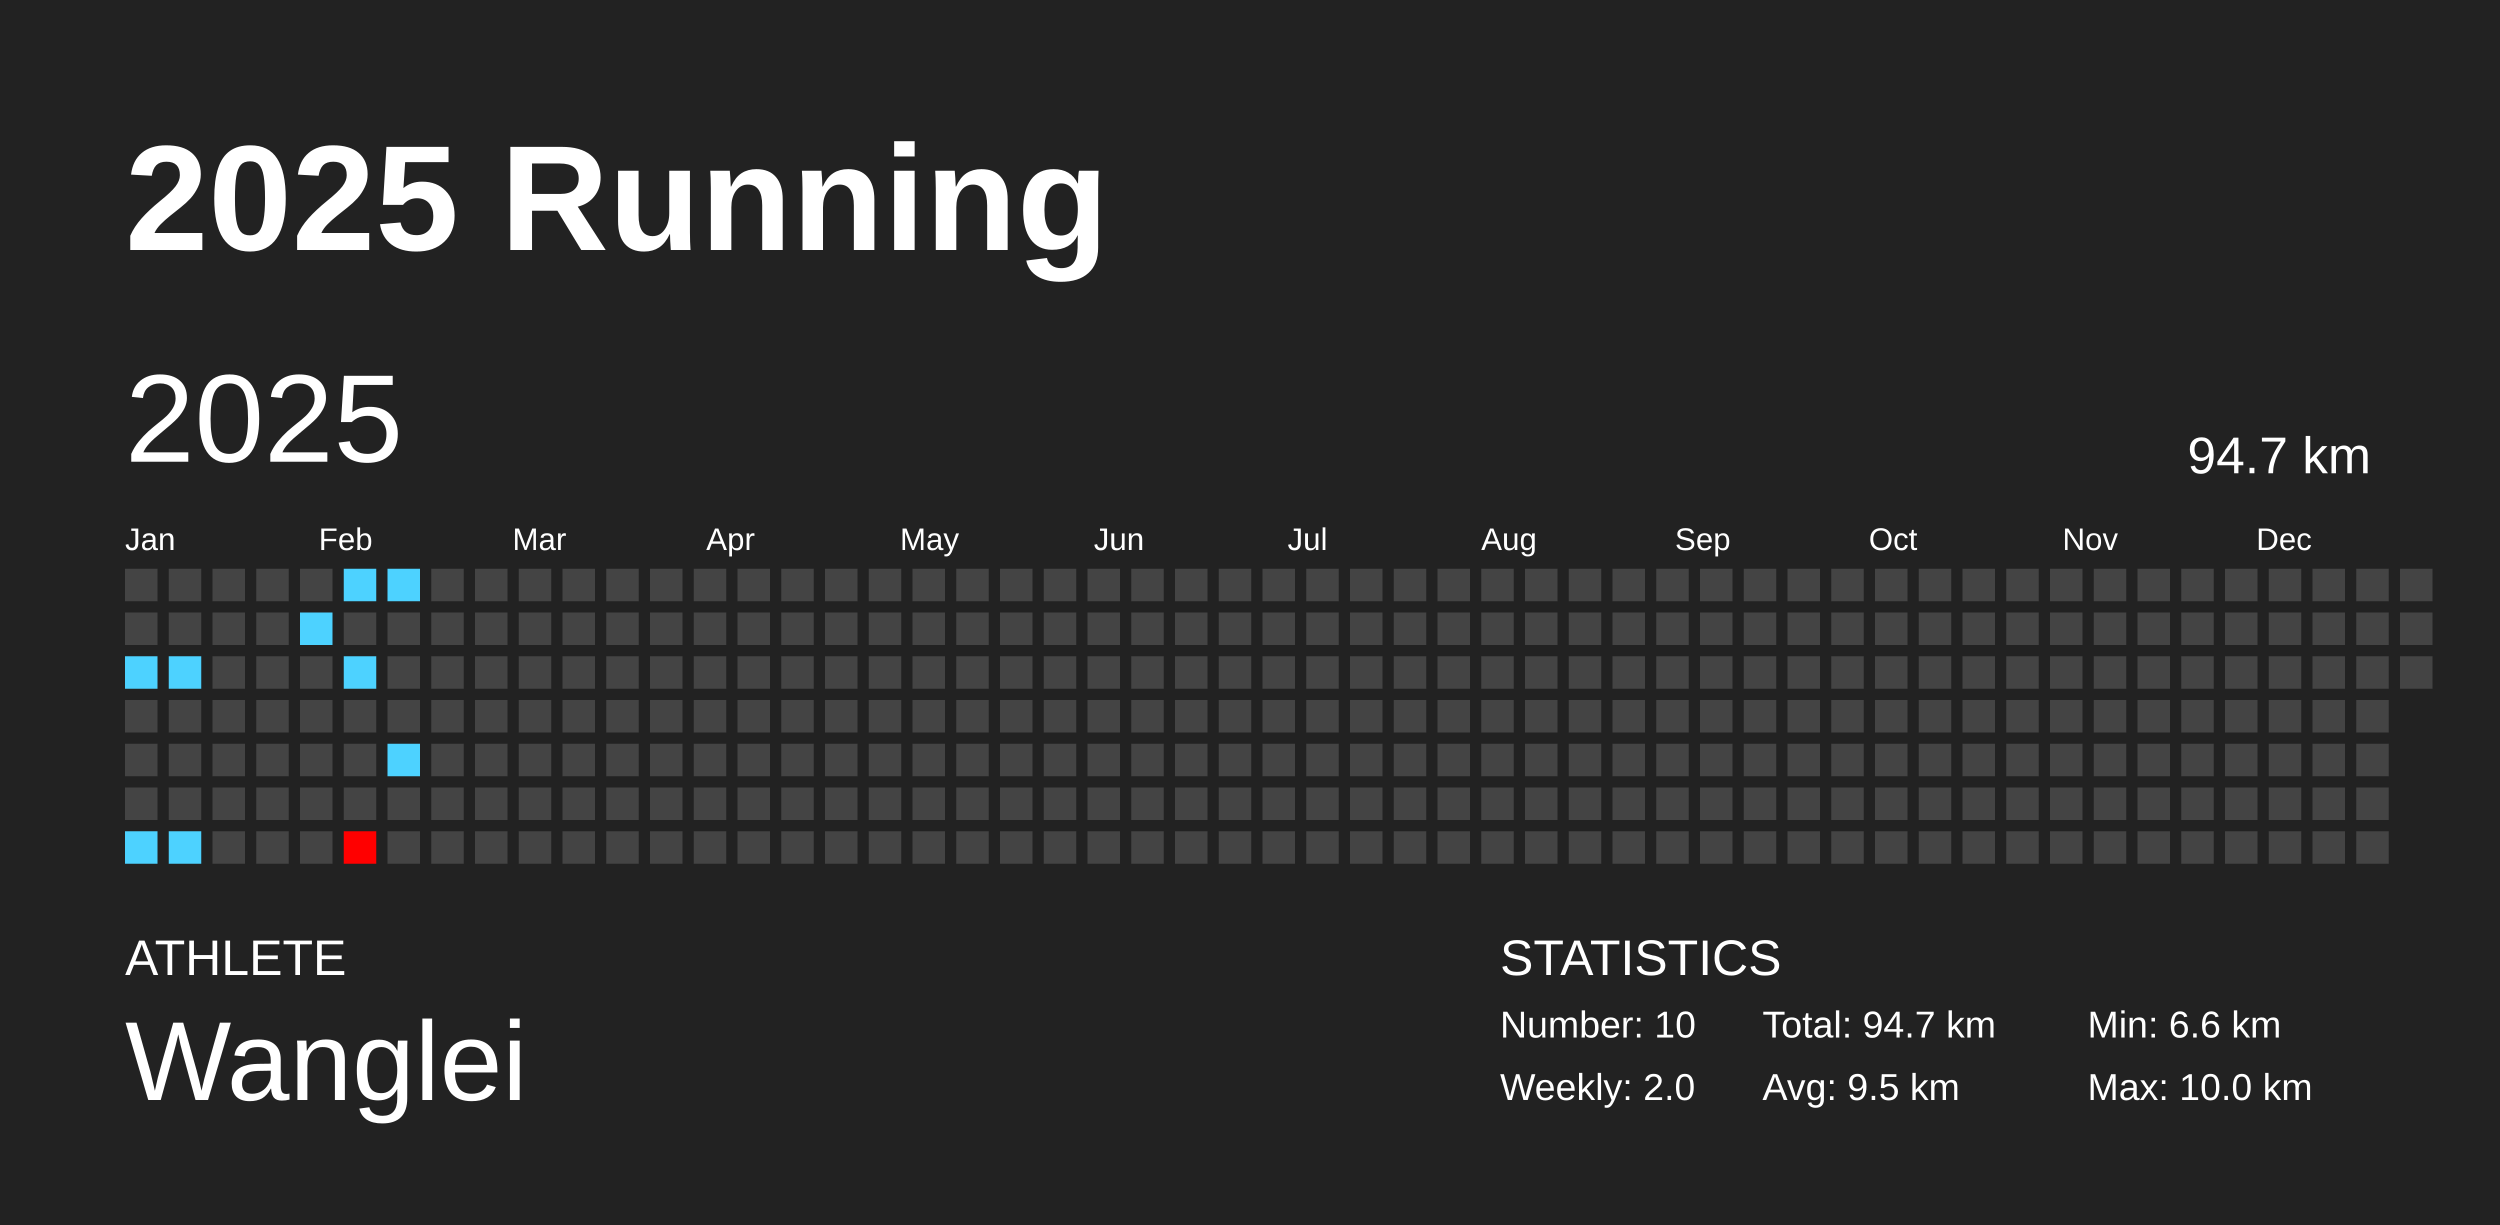
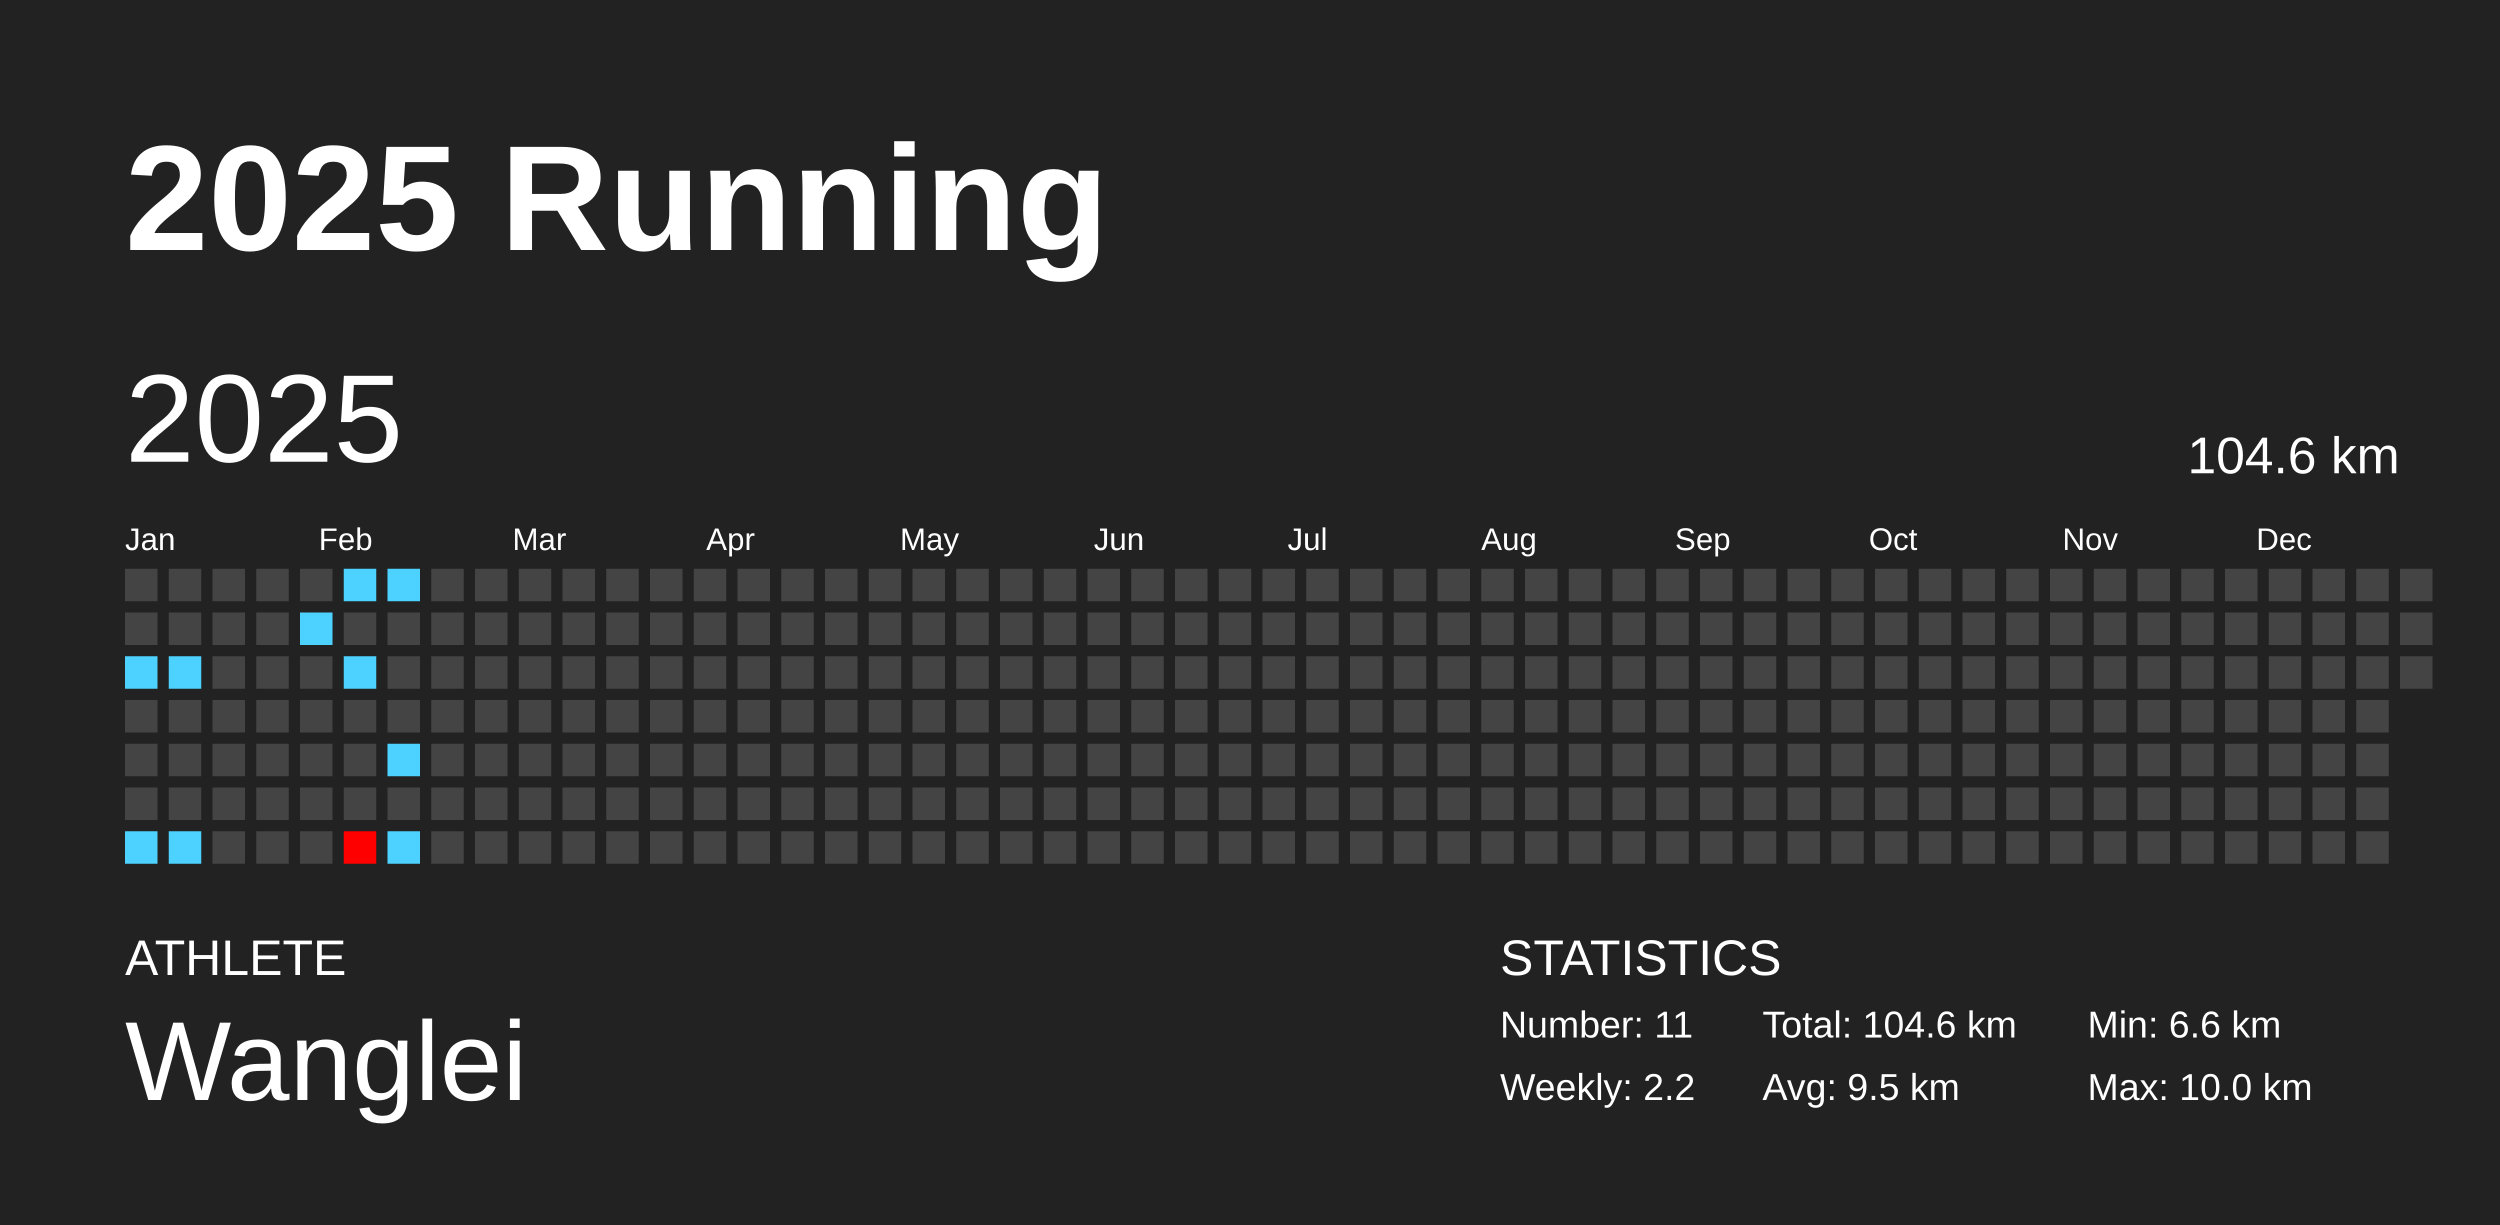
<svg xmlns="http://www.w3.org/2000/svg" baseProfile="full" height="98mm" version="1.1" viewBox="0,0,200,98" width="200mm">
  <defs />
  <rect fill="#222222" height="98" width="200" x="0" y="0" />
  <text fill="#FFFFFF" style="font-size:12px; font-family:Arial; font-weight:bold;" x="10" y="20">2025 Running</text>
  <text fill="#FFFFFF" style="font-size:4px; font-family:Arial" x="10" y="78">ATHLETE</text>
  <text fill="#FFFFFF" style="font-size:9px; font-family:Arial" x="10" y="88">Wanglei</text>
  <text fill="#FFFFFF" style="font-size:4px; font-family:Arial" x="120" y="78">STATISTICS</text>
-   <text fill="#FFFFFF" style="font-size:3px; font-family:Arial" x="120" y="83">Number: 10</text>
-   <text fill="#FFFFFF" style="font-size:3px; font-family:Arial" x="120" y="88">Weekly: 2.0</text>
-   <text fill="#FFFFFF" style="font-size:3px; font-family:Arial" x="141" y="83">Total: 94.7 km</text>
+   <text fill="#FFFFFF" style="font-size:3px; font-family:Arial" x="120" y="83">Number: 11</text>
+   <text fill="#FFFFFF" style="font-size:3px; font-family:Arial" x="120" y="88">Weekly: 2.2</text>
+   <text fill="#FFFFFF" style="font-size:3px; font-family:Arial" x="141" y="83">Total: 104.6 km</text>
  <text fill="#FFFFFF" style="font-size:3px; font-family:Arial" x="141" y="88">Avg: 9.5 km</text>
  <text fill="#FFFFFF" style="font-size:3px; font-family:Arial" x="167" y="83">Min: 6.6 km</text>
  <text fill="#FFFFFF" style="font-size:3px; font-family:Arial" x="167" y="88">Max: 10.0 km</text>
  <text dominant-baseline="hanging" fill="#FFFFFF" style="font-size:10.0px; font-family:Arial;" x="10" y="30">2025</text>
-   <text dominant-baseline="hanging" fill="#FFFFFF" style="font-size:4.125px; font-family:Arial;" x="175" y="35">94.7 km</text>
+   <text dominant-baseline="hanging" fill="#FFFFFF" style="font-size:4.125px; font-family:Arial;" x="175" y="35">104.6 km</text>
  <text fill="#FFFFFF" style="font-size:2.5px; font-family:Arial" x="10.0" y="44">Jan</text>
  <text fill="#FFFFFF" style="font-size:2.5px; font-family:Arial" x="25.5" y="44">Feb</text>
  <text fill="#FFFFFF" style="font-size:2.5px; font-family:Arial" x="41.0" y="44">Mar</text>
  <text fill="#FFFFFF" style="font-size:2.5px; font-family:Arial" x="56.5" y="44">Apr</text>
  <text fill="#FFFFFF" style="font-size:2.5px; font-family:Arial" x="72.0" y="44">May</text>
  <text fill="#FFFFFF" style="font-size:2.5px; font-family:Arial" x="87.5" y="44">Jun</text>
  <text fill="#FFFFFF" style="font-size:2.5px; font-family:Arial" x="103.0" y="44">Jul</text>
  <text fill="#FFFFFF" style="font-size:2.5px; font-family:Arial" x="118.5" y="44">Aug</text>
  <text fill="#FFFFFF" style="font-size:2.5px; font-family:Arial" x="134.0" y="44">Sep</text>
  <text fill="#FFFFFF" style="font-size:2.5px; font-family:Arial" x="149.5" y="44">Oct</text>
  <text fill="#FFFFFF" style="font-size:2.5px; font-family:Arial" x="165.0" y="44">Nov</text>
  <text fill="#FFFFFF" style="font-size:2.5px; font-family:Arial" x="180.5" y="44">Dec</text>
  <rect fill="#444444" height="2.6" width="2.6" x="10.0" y="45.5" />
  <rect fill="#444444" height="2.6" width="2.6" x="10.0" y="49.0" />
  <rect fill="#4dd2ff" height="2.6" width="2.6" x="10.0" y="52.5" />
  <rect fill="#444444" height="2.6" width="2.6" x="10.0" y="56.0" />
  <rect fill="#444444" height="2.6" width="2.6" x="10.0" y="59.5" />
  <rect fill="#444444" height="2.6" width="2.6" x="10.0" y="63.0" />
  <rect fill="#4dd2ff" height="2.6" width="2.6" x="10.0" y="66.5" />
  <rect fill="#444444" height="2.6" width="2.6" x="13.5" y="45.5" />
  <rect fill="#444444" height="2.6" width="2.6" x="13.5" y="49.0" />
  <rect fill="#4dd2ff" height="2.6" width="2.6" x="13.5" y="52.5" />
  <rect fill="#444444" height="2.6" width="2.6" x="13.5" y="56.0" />
  <rect fill="#444444" height="2.6" width="2.6" x="13.5" y="59.5" />
  <rect fill="#444444" height="2.6" width="2.6" x="13.5" y="63.0" />
  <rect fill="#4dd2ff" height="2.6" width="2.6" x="13.5" y="66.5" />
  <rect fill="#444444" height="2.6" width="2.6" x="17.0" y="45.5" />
  <rect fill="#444444" height="2.6" width="2.6" x="17.0" y="49.0" />
  <rect fill="#444444" height="2.6" width="2.6" x="17.0" y="52.5" />
  <rect fill="#444444" height="2.6" width="2.6" x="17.0" y="56.0" />
  <rect fill="#444444" height="2.6" width="2.6" x="17.0" y="59.5" />
  <rect fill="#444444" height="2.6" width="2.6" x="17.0" y="63.0" />
  <rect fill="#444444" height="2.6" width="2.6" x="17.0" y="66.5" />
  <rect fill="#444444" height="2.6" width="2.6" x="20.5" y="45.5" />
  <rect fill="#444444" height="2.6" width="2.6" x="20.5" y="49.0" />
  <rect fill="#444444" height="2.6" width="2.6" x="20.5" y="52.5" />
  <rect fill="#444444" height="2.6" width="2.6" x="20.5" y="56.0" />
  <rect fill="#444444" height="2.6" width="2.6" x="20.5" y="59.5" />
  <rect fill="#444444" height="2.6" width="2.6" x="20.5" y="63.0" />
  <rect fill="#444444" height="2.6" width="2.6" x="20.5" y="66.5" />
  <rect fill="#444444" height="2.6" width="2.6" x="24.0" y="45.5" />
  <rect fill="#4dd2ff" height="2.6" width="2.6" x="24.0" y="49.0" />
  <rect fill="#444444" height="2.6" width="2.6" x="24.0" y="52.5" />
  <rect fill="#444444" height="2.6" width="2.6" x="24.0" y="56.0" />
  <rect fill="#444444" height="2.6" width="2.6" x="24.0" y="59.5" />
  <rect fill="#444444" height="2.6" width="2.6" x="24.0" y="63.0" />
  <rect fill="#444444" height="2.6" width="2.6" x="24.0" y="66.5" />
  <rect fill="#4dd2ff" height="2.6" width="2.6" x="27.5" y="45.5" />
  <rect fill="#444444" height="2.6" width="2.6" x="27.5" y="49.0" />
  <rect fill="#4dd2ff" height="2.6" width="2.6" x="27.5" y="52.5" />
  <rect fill="#444444" height="2.6" width="2.6" x="27.5" y="56.0" />
  <rect fill="#444444" height="2.6" width="2.6" x="27.5" y="59.5" />
  <rect fill="#444444" height="2.6" width="2.6" x="27.5" y="63.0" />
  <rect fill="#ff0000" height="2.6" width="2.6" x="27.5" y="66.5" />
  <rect fill="#4dd2ff" height="2.6" width="2.6" x="31.0" y="45.5" />
  <rect fill="#444444" height="2.6" width="2.6" x="31.0" y="49.0" />
  <rect fill="#444444" height="2.6" width="2.6" x="31.0" y="52.5" />
  <rect fill="#444444" height="2.6" width="2.6" x="31.0" y="56.0" />
  <rect fill="#4dd2ff" height="2.6" width="2.6" x="31.0" y="59.5" />
  <rect fill="#444444" height="2.6" width="2.6" x="31.0" y="63.0" />
-   <rect fill="#444444" height="2.6" width="2.6" x="31.0" y="66.5" />
+   <rect fill="#4dd2ff" height="2.6" width="2.6" x="31.0" y="66.5" />
  <rect fill="#444444" height="2.6" width="2.6" x="34.5" y="45.5" />
  <rect fill="#444444" height="2.6" width="2.6" x="34.5" y="49.0" />
  <rect fill="#444444" height="2.6" width="2.6" x="34.5" y="52.5" />
  <rect fill="#444444" height="2.6" width="2.6" x="34.5" y="56.0" />
  <rect fill="#444444" height="2.6" width="2.6" x="34.5" y="59.5" />
  <rect fill="#444444" height="2.6" width="2.6" x="34.5" y="63.0" />
  <rect fill="#444444" height="2.6" width="2.6" x="34.5" y="66.5" />
  <rect fill="#444444" height="2.6" width="2.6" x="38.0" y="45.5" />
  <rect fill="#444444" height="2.6" width="2.6" x="38.0" y="49.0" />
  <rect fill="#444444" height="2.6" width="2.6" x="38.0" y="52.5" />
  <rect fill="#444444" height="2.6" width="2.6" x="38.0" y="56.0" />
  <rect fill="#444444" height="2.6" width="2.6" x="38.0" y="59.5" />
  <rect fill="#444444" height="2.6" width="2.6" x="38.0" y="63.0" />
  <rect fill="#444444" height="2.6" width="2.6" x="38.0" y="66.5" />
  <rect fill="#444444" height="2.6" width="2.6" x="41.5" y="45.5" />
  <rect fill="#444444" height="2.6" width="2.6" x="41.5" y="49.0" />
  <rect fill="#444444" height="2.6" width="2.6" x="41.5" y="52.5" />
  <rect fill="#444444" height="2.6" width="2.6" x="41.5" y="56.0" />
  <rect fill="#444444" height="2.6" width="2.6" x="41.5" y="59.5" />
  <rect fill="#444444" height="2.6" width="2.6" x="41.5" y="63.0" />
  <rect fill="#444444" height="2.6" width="2.6" x="41.5" y="66.5" />
  <rect fill="#444444" height="2.6" width="2.6" x="45.0" y="45.5" />
  <rect fill="#444444" height="2.6" width="2.6" x="45.0" y="49.0" />
  <rect fill="#444444" height="2.6" width="2.6" x="45.0" y="52.5" />
  <rect fill="#444444" height="2.6" width="2.6" x="45.0" y="56.0" />
  <rect fill="#444444" height="2.6" width="2.6" x="45.0" y="59.5" />
  <rect fill="#444444" height="2.6" width="2.6" x="45.0" y="63.0" />
  <rect fill="#444444" height="2.6" width="2.6" x="45.0" y="66.5" />
  <rect fill="#444444" height="2.6" width="2.6" x="48.5" y="45.5" />
  <rect fill="#444444" height="2.6" width="2.6" x="48.5" y="49.0" />
  <rect fill="#444444" height="2.6" width="2.6" x="48.5" y="52.5" />
  <rect fill="#444444" height="2.6" width="2.6" x="48.5" y="56.0" />
  <rect fill="#444444" height="2.6" width="2.6" x="48.5" y="59.5" />
  <rect fill="#444444" height="2.6" width="2.6" x="48.5" y="63.0" />
  <rect fill="#444444" height="2.6" width="2.6" x="48.5" y="66.5" />
  <rect fill="#444444" height="2.6" width="2.6" x="52.0" y="45.5" />
  <rect fill="#444444" height="2.6" width="2.6" x="52.0" y="49.0" />
  <rect fill="#444444" height="2.6" width="2.6" x="52.0" y="52.5" />
  <rect fill="#444444" height="2.6" width="2.6" x="52.0" y="56.0" />
  <rect fill="#444444" height="2.6" width="2.6" x="52.0" y="59.5" />
  <rect fill="#444444" height="2.6" width="2.6" x="52.0" y="63.0" />
  <rect fill="#444444" height="2.6" width="2.6" x="52.0" y="66.5" />
  <rect fill="#444444" height="2.6" width="2.6" x="55.5" y="45.5" />
  <rect fill="#444444" height="2.6" width="2.6" x="55.5" y="49.0" />
  <rect fill="#444444" height="2.6" width="2.6" x="55.5" y="52.5" />
  <rect fill="#444444" height="2.6" width="2.6" x="55.5" y="56.0" />
  <rect fill="#444444" height="2.6" width="2.6" x="55.5" y="59.5" />
  <rect fill="#444444" height="2.6" width="2.6" x="55.5" y="63.0" />
  <rect fill="#444444" height="2.6" width="2.6" x="55.5" y="66.5" />
  <rect fill="#444444" height="2.6" width="2.6" x="59.0" y="45.5" />
  <rect fill="#444444" height="2.6" width="2.6" x="59.0" y="49.0" />
  <rect fill="#444444" height="2.6" width="2.6" x="59.0" y="52.5" />
  <rect fill="#444444" height="2.6" width="2.6" x="59.0" y="56.0" />
  <rect fill="#444444" height="2.6" width="2.6" x="59.0" y="59.5" />
  <rect fill="#444444" height="2.6" width="2.6" x="59.0" y="63.0" />
  <rect fill="#444444" height="2.6" width="2.6" x="59.0" y="66.5" />
  <rect fill="#444444" height="2.6" width="2.6" x="62.5" y="45.5" />
  <rect fill="#444444" height="2.6" width="2.6" x="62.5" y="49.0" />
  <rect fill="#444444" height="2.6" width="2.6" x="62.5" y="52.5" />
  <rect fill="#444444" height="2.6" width="2.6" x="62.5" y="56.0" />
  <rect fill="#444444" height="2.6" width="2.6" x="62.5" y="59.5" />
  <rect fill="#444444" height="2.6" width="2.6" x="62.5" y="63.0" />
  <rect fill="#444444" height="2.6" width="2.6" x="62.5" y="66.5" />
  <rect fill="#444444" height="2.6" width="2.6" x="66.0" y="45.5" />
  <rect fill="#444444" height="2.6" width="2.6" x="66.0" y="49.0" />
  <rect fill="#444444" height="2.6" width="2.6" x="66.0" y="52.5" />
  <rect fill="#444444" height="2.6" width="2.6" x="66.0" y="56.0" />
  <rect fill="#444444" height="2.6" width="2.6" x="66.0" y="59.5" />
  <rect fill="#444444" height="2.6" width="2.6" x="66.0" y="63.0" />
  <rect fill="#444444" height="2.6" width="2.6" x="66.0" y="66.5" />
  <rect fill="#444444" height="2.6" width="2.6" x="69.5" y="45.5" />
  <rect fill="#444444" height="2.6" width="2.6" x="69.5" y="49.0" />
  <rect fill="#444444" height="2.6" width="2.6" x="69.5" y="52.5" />
  <rect fill="#444444" height="2.6" width="2.6" x="69.5" y="56.0" />
  <rect fill="#444444" height="2.6" width="2.6" x="69.5" y="59.5" />
  <rect fill="#444444" height="2.6" width="2.6" x="69.5" y="63.0" />
  <rect fill="#444444" height="2.6" width="2.6" x="69.5" y="66.5" />
  <rect fill="#444444" height="2.6" width="2.6" x="73.0" y="45.5" />
  <rect fill="#444444" height="2.6" width="2.6" x="73.0" y="49.0" />
  <rect fill="#444444" height="2.6" width="2.6" x="73.0" y="52.5" />
  <rect fill="#444444" height="2.6" width="2.6" x="73.0" y="56.0" />
  <rect fill="#444444" height="2.6" width="2.6" x="73.0" y="59.5" />
  <rect fill="#444444" height="2.6" width="2.6" x="73.0" y="63.0" />
  <rect fill="#444444" height="2.6" width="2.6" x="73.0" y="66.5" />
  <rect fill="#444444" height="2.6" width="2.6" x="76.5" y="45.5" />
  <rect fill="#444444" height="2.6" width="2.6" x="76.5" y="49.0" />
  <rect fill="#444444" height="2.6" width="2.6" x="76.5" y="52.5" />
  <rect fill="#444444" height="2.6" width="2.6" x="76.5" y="56.0" />
  <rect fill="#444444" height="2.6" width="2.6" x="76.5" y="59.5" />
  <rect fill="#444444" height="2.6" width="2.6" x="76.5" y="63.0" />
  <rect fill="#444444" height="2.6" width="2.6" x="76.5" y="66.5" />
  <rect fill="#444444" height="2.6" width="2.6" x="80.0" y="45.5" />
  <rect fill="#444444" height="2.6" width="2.6" x="80.0" y="49.0" />
  <rect fill="#444444" height="2.6" width="2.6" x="80.0" y="52.5" />
  <rect fill="#444444" height="2.6" width="2.6" x="80.0" y="56.0" />
  <rect fill="#444444" height="2.6" width="2.6" x="80.0" y="59.5" />
  <rect fill="#444444" height="2.6" width="2.6" x="80.0" y="63.0" />
  <rect fill="#444444" height="2.6" width="2.6" x="80.0" y="66.5" />
  <rect fill="#444444" height="2.6" width="2.6" x="83.5" y="45.5" />
  <rect fill="#444444" height="2.6" width="2.6" x="83.5" y="49.0" />
  <rect fill="#444444" height="2.6" width="2.6" x="83.5" y="52.5" />
  <rect fill="#444444" height="2.6" width="2.6" x="83.5" y="56.0" />
  <rect fill="#444444" height="2.6" width="2.6" x="83.5" y="59.5" />
  <rect fill="#444444" height="2.6" width="2.6" x="83.5" y="63.0" />
  <rect fill="#444444" height="2.6" width="2.6" x="83.5" y="66.5" />
  <rect fill="#444444" height="2.6" width="2.6" x="87.0" y="45.5" />
  <rect fill="#444444" height="2.6" width="2.6" x="87.0" y="49.0" />
  <rect fill="#444444" height="2.6" width="2.6" x="87.0" y="52.5" />
  <rect fill="#444444" height="2.6" width="2.6" x="87.0" y="56.0" />
  <rect fill="#444444" height="2.6" width="2.6" x="87.0" y="59.5" />
  <rect fill="#444444" height="2.6" width="2.6" x="87.0" y="63.0" />
  <rect fill="#444444" height="2.6" width="2.6" x="87.0" y="66.5" />
  <rect fill="#444444" height="2.6" width="2.6" x="90.5" y="45.5" />
  <rect fill="#444444" height="2.6" width="2.6" x="90.5" y="49.0" />
  <rect fill="#444444" height="2.6" width="2.6" x="90.5" y="52.5" />
  <rect fill="#444444" height="2.6" width="2.6" x="90.5" y="56.0" />
  <rect fill="#444444" height="2.6" width="2.6" x="90.5" y="59.5" />
  <rect fill="#444444" height="2.6" width="2.6" x="90.5" y="63.0" />
  <rect fill="#444444" height="2.6" width="2.6" x="90.5" y="66.5" />
  <rect fill="#444444" height="2.6" width="2.6" x="94.0" y="45.5" />
  <rect fill="#444444" height="2.6" width="2.6" x="94.0" y="49.0" />
  <rect fill="#444444" height="2.6" width="2.6" x="94.0" y="52.5" />
  <rect fill="#444444" height="2.6" width="2.6" x="94.0" y="56.0" />
  <rect fill="#444444" height="2.6" width="2.6" x="94.0" y="59.5" />
  <rect fill="#444444" height="2.6" width="2.6" x="94.0" y="63.0" />
  <rect fill="#444444" height="2.6" width="2.6" x="94.0" y="66.5" />
  <rect fill="#444444" height="2.6" width="2.6" x="97.5" y="45.5" />
  <rect fill="#444444" height="2.6" width="2.6" x="97.5" y="49.0" />
  <rect fill="#444444" height="2.6" width="2.6" x="97.5" y="52.5" />
  <rect fill="#444444" height="2.6" width="2.6" x="97.5" y="56.0" />
  <rect fill="#444444" height="2.6" width="2.6" x="97.5" y="59.5" />
  <rect fill="#444444" height="2.6" width="2.6" x="97.5" y="63.0" />
  <rect fill="#444444" height="2.6" width="2.6" x="97.5" y="66.5" />
  <rect fill="#444444" height="2.6" width="2.6" x="101.0" y="45.5" />
  <rect fill="#444444" height="2.6" width="2.6" x="101.0" y="49.0" />
  <rect fill="#444444" height="2.6" width="2.6" x="101.0" y="52.5" />
  <rect fill="#444444" height="2.6" width="2.6" x="101.0" y="56.0" />
  <rect fill="#444444" height="2.6" width="2.6" x="101.0" y="59.5" />
  <rect fill="#444444" height="2.6" width="2.6" x="101.0" y="63.0" />
  <rect fill="#444444" height="2.6" width="2.6" x="101.0" y="66.5" />
  <rect fill="#444444" height="2.6" width="2.6" x="104.5" y="45.5" />
  <rect fill="#444444" height="2.6" width="2.6" x="104.5" y="49.0" />
  <rect fill="#444444" height="2.6" width="2.6" x="104.5" y="52.5" />
  <rect fill="#444444" height="2.6" width="2.6" x="104.5" y="56.0" />
  <rect fill="#444444" height="2.6" width="2.6" x="104.5" y="59.5" />
  <rect fill="#444444" height="2.6" width="2.6" x="104.5" y="63.0" />
  <rect fill="#444444" height="2.6" width="2.6" x="104.5" y="66.5" />
  <rect fill="#444444" height="2.6" width="2.6" x="108.0" y="45.5" />
  <rect fill="#444444" height="2.6" width="2.6" x="108.0" y="49.0" />
  <rect fill="#444444" height="2.6" width="2.6" x="108.0" y="52.5" />
  <rect fill="#444444" height="2.6" width="2.6" x="108.0" y="56.0" />
  <rect fill="#444444" height="2.6" width="2.6" x="108.0" y="59.5" />
  <rect fill="#444444" height="2.6" width="2.6" x="108.0" y="63.0" />
  <rect fill="#444444" height="2.6" width="2.6" x="108.0" y="66.5" />
  <rect fill="#444444" height="2.6" width="2.6" x="111.5" y="45.5" />
  <rect fill="#444444" height="2.6" width="2.6" x="111.5" y="49.0" />
  <rect fill="#444444" height="2.6" width="2.6" x="111.5" y="52.5" />
  <rect fill="#444444" height="2.6" width="2.6" x="111.5" y="56.0" />
  <rect fill="#444444" height="2.6" width="2.6" x="111.5" y="59.5" />
  <rect fill="#444444" height="2.6" width="2.6" x="111.5" y="63.0" />
  <rect fill="#444444" height="2.6" width="2.6" x="111.5" y="66.5" />
  <rect fill="#444444" height="2.6" width="2.6" x="115.0" y="45.5" />
  <rect fill="#444444" height="2.6" width="2.6" x="115.0" y="49.0" />
  <rect fill="#444444" height="2.6" width="2.6" x="115.0" y="52.5" />
  <rect fill="#444444" height="2.6" width="2.6" x="115.0" y="56.0" />
  <rect fill="#444444" height="2.6" width="2.6" x="115.0" y="59.5" />
  <rect fill="#444444" height="2.6" width="2.6" x="115.0" y="63.0" />
  <rect fill="#444444" height="2.6" width="2.6" x="115.0" y="66.5" />
  <rect fill="#444444" height="2.6" width="2.6" x="118.5" y="45.5" />
  <rect fill="#444444" height="2.6" width="2.6" x="118.5" y="49.0" />
  <rect fill="#444444" height="2.6" width="2.6" x="118.5" y="52.5" />
  <rect fill="#444444" height="2.6" width="2.6" x="118.5" y="56.0" />
  <rect fill="#444444" height="2.6" width="2.6" x="118.5" y="59.5" />
  <rect fill="#444444" height="2.6" width="2.6" x="118.5" y="63.0" />
  <rect fill="#444444" height="2.6" width="2.6" x="118.5" y="66.5" />
  <rect fill="#444444" height="2.6" width="2.6" x="122.0" y="45.5" />
  <rect fill="#444444" height="2.6" width="2.6" x="122.0" y="49.0" />
  <rect fill="#444444" height="2.6" width="2.6" x="122.0" y="52.5" />
  <rect fill="#444444" height="2.6" width="2.6" x="122.0" y="56.0" />
  <rect fill="#444444" height="2.6" width="2.6" x="122.0" y="59.5" />
  <rect fill="#444444" height="2.6" width="2.6" x="122.0" y="63.0" />
  <rect fill="#444444" height="2.6" width="2.6" x="122.0" y="66.5" />
  <rect fill="#444444" height="2.6" width="2.6" x="125.5" y="45.5" />
  <rect fill="#444444" height="2.6" width="2.6" x="125.5" y="49.0" />
  <rect fill="#444444" height="2.6" width="2.6" x="125.5" y="52.5" />
  <rect fill="#444444" height="2.6" width="2.6" x="125.5" y="56.0" />
  <rect fill="#444444" height="2.6" width="2.6" x="125.5" y="59.5" />
  <rect fill="#444444" height="2.6" width="2.6" x="125.5" y="63.0" />
  <rect fill="#444444" height="2.6" width="2.6" x="125.5" y="66.5" />
  <rect fill="#444444" height="2.6" width="2.6" x="129.0" y="45.5" />
  <rect fill="#444444" height="2.6" width="2.6" x="129.0" y="49.0" />
  <rect fill="#444444" height="2.6" width="2.6" x="129.0" y="52.5" />
  <rect fill="#444444" height="2.6" width="2.6" x="129.0" y="56.0" />
  <rect fill="#444444" height="2.6" width="2.6" x="129.0" y="59.5" />
  <rect fill="#444444" height="2.6" width="2.6" x="129.0" y="63.0" />
  <rect fill="#444444" height="2.6" width="2.6" x="129.0" y="66.5" />
  <rect fill="#444444" height="2.6" width="2.6" x="132.5" y="45.5" />
  <rect fill="#444444" height="2.6" width="2.6" x="132.5" y="49.0" />
  <rect fill="#444444" height="2.6" width="2.6" x="132.5" y="52.5" />
  <rect fill="#444444" height="2.6" width="2.6" x="132.5" y="56.0" />
  <rect fill="#444444" height="2.6" width="2.6" x="132.5" y="59.5" />
  <rect fill="#444444" height="2.6" width="2.6" x="132.5" y="63.0" />
  <rect fill="#444444" height="2.6" width="2.6" x="132.5" y="66.5" />
  <rect fill="#444444" height="2.6" width="2.6" x="136.0" y="45.5" />
  <rect fill="#444444" height="2.6" width="2.6" x="136.0" y="49.0" />
  <rect fill="#444444" height="2.6" width="2.6" x="136.0" y="52.5" />
  <rect fill="#444444" height="2.6" width="2.6" x="136.0" y="56.0" />
  <rect fill="#444444" height="2.6" width="2.6" x="136.0" y="59.5" />
  <rect fill="#444444" height="2.6" width="2.6" x="136.0" y="63.0" />
  <rect fill="#444444" height="2.6" width="2.6" x="136.0" y="66.5" />
  <rect fill="#444444" height="2.6" width="2.6" x="139.5" y="45.5" />
  <rect fill="#444444" height="2.6" width="2.6" x="139.5" y="49.0" />
  <rect fill="#444444" height="2.6" width="2.6" x="139.5" y="52.5" />
  <rect fill="#444444" height="2.6" width="2.6" x="139.5" y="56.0" />
  <rect fill="#444444" height="2.6" width="2.6" x="139.5" y="59.5" />
  <rect fill="#444444" height="2.6" width="2.6" x="139.5" y="63.0" />
  <rect fill="#444444" height="2.6" width="2.6" x="139.5" y="66.5" />
  <rect fill="#444444" height="2.6" width="2.6" x="143.0" y="45.5" />
  <rect fill="#444444" height="2.6" width="2.6" x="143.0" y="49.0" />
  <rect fill="#444444" height="2.6" width="2.6" x="143.0" y="52.5" />
  <rect fill="#444444" height="2.6" width="2.6" x="143.0" y="56.0" />
  <rect fill="#444444" height="2.6" width="2.6" x="143.0" y="59.5" />
  <rect fill="#444444" height="2.6" width="2.6" x="143.0" y="63.0" />
  <rect fill="#444444" height="2.6" width="2.6" x="143.0" y="66.5" />
  <rect fill="#444444" height="2.6" width="2.6" x="146.5" y="45.5" />
  <rect fill="#444444" height="2.6" width="2.6" x="146.5" y="49.0" />
  <rect fill="#444444" height="2.6" width="2.6" x="146.5" y="52.5" />
  <rect fill="#444444" height="2.6" width="2.6" x="146.5" y="56.0" />
  <rect fill="#444444" height="2.6" width="2.6" x="146.5" y="59.5" />
  <rect fill="#444444" height="2.6" width="2.6" x="146.5" y="63.0" />
  <rect fill="#444444" height="2.6" width="2.6" x="146.5" y="66.5" />
  <rect fill="#444444" height="2.6" width="2.6" x="150.0" y="45.5" />
  <rect fill="#444444" height="2.6" width="2.6" x="150.0" y="49.0" />
  <rect fill="#444444" height="2.6" width="2.6" x="150.0" y="52.5" />
  <rect fill="#444444" height="2.6" width="2.6" x="150.0" y="56.0" />
  <rect fill="#444444" height="2.6" width="2.6" x="150.0" y="59.5" />
  <rect fill="#444444" height="2.6" width="2.6" x="150.0" y="63.0" />
  <rect fill="#444444" height="2.6" width="2.6" x="150.0" y="66.5" />
  <rect fill="#444444" height="2.6" width="2.6" x="153.5" y="45.5" />
  <rect fill="#444444" height="2.6" width="2.6" x="153.5" y="49.0" />
  <rect fill="#444444" height="2.6" width="2.6" x="153.5" y="52.5" />
  <rect fill="#444444" height="2.6" width="2.6" x="153.5" y="56.0" />
  <rect fill="#444444" height="2.6" width="2.6" x="153.5" y="59.5" />
  <rect fill="#444444" height="2.6" width="2.6" x="153.5" y="63.0" />
  <rect fill="#444444" height="2.6" width="2.6" x="153.5" y="66.5" />
  <rect fill="#444444" height="2.6" width="2.6" x="157.0" y="45.5" />
  <rect fill="#444444" height="2.6" width="2.6" x="157.0" y="49.0" />
  <rect fill="#444444" height="2.6" width="2.6" x="157.0" y="52.5" />
  <rect fill="#444444" height="2.6" width="2.6" x="157.0" y="56.0" />
  <rect fill="#444444" height="2.6" width="2.6" x="157.0" y="59.5" />
  <rect fill="#444444" height="2.6" width="2.6" x="157.0" y="63.0" />
  <rect fill="#444444" height="2.6" width="2.6" x="157.0" y="66.5" />
  <rect fill="#444444" height="2.6" width="2.6" x="160.5" y="45.5" />
  <rect fill="#444444" height="2.6" width="2.6" x="160.5" y="49.0" />
  <rect fill="#444444" height="2.6" width="2.6" x="160.5" y="52.5" />
  <rect fill="#444444" height="2.6" width="2.6" x="160.5" y="56.0" />
  <rect fill="#444444" height="2.6" width="2.6" x="160.5" y="59.5" />
  <rect fill="#444444" height="2.6" width="2.6" x="160.5" y="63.0" />
  <rect fill="#444444" height="2.6" width="2.6" x="160.5" y="66.5" />
  <rect fill="#444444" height="2.6" width="2.6" x="164.0" y="45.5" />
  <rect fill="#444444" height="2.6" width="2.6" x="164.0" y="49.0" />
  <rect fill="#444444" height="2.6" width="2.6" x="164.0" y="52.5" />
  <rect fill="#444444" height="2.6" width="2.6" x="164.0" y="56.0" />
  <rect fill="#444444" height="2.6" width="2.6" x="164.0" y="59.5" />
  <rect fill="#444444" height="2.6" width="2.6" x="164.0" y="63.0" />
  <rect fill="#444444" height="2.6" width="2.6" x="164.0" y="66.5" />
  <rect fill="#444444" height="2.6" width="2.6" x="167.5" y="45.5" />
  <rect fill="#444444" height="2.6" width="2.6" x="167.5" y="49.0" />
  <rect fill="#444444" height="2.6" width="2.6" x="167.5" y="52.5" />
  <rect fill="#444444" height="2.6" width="2.6" x="167.5" y="56.0" />
  <rect fill="#444444" height="2.6" width="2.6" x="167.5" y="59.5" />
  <rect fill="#444444" height="2.6" width="2.6" x="167.5" y="63.0" />
  <rect fill="#444444" height="2.6" width="2.6" x="167.5" y="66.5" />
  <rect fill="#444444" height="2.6" width="2.6" x="171.0" y="45.5" />
  <rect fill="#444444" height="2.6" width="2.6" x="171.0" y="49.0" />
  <rect fill="#444444" height="2.6" width="2.6" x="171.0" y="52.5" />
  <rect fill="#444444" height="2.6" width="2.6" x="171.0" y="56.0" />
  <rect fill="#444444" height="2.6" width="2.6" x="171.0" y="59.5" />
  <rect fill="#444444" height="2.6" width="2.6" x="171.0" y="63.0" />
  <rect fill="#444444" height="2.6" width="2.6" x="171.0" y="66.5" />
  <rect fill="#444444" height="2.6" width="2.6" x="174.5" y="45.5" />
  <rect fill="#444444" height="2.6" width="2.6" x="174.5" y="49.0" />
  <rect fill="#444444" height="2.6" width="2.6" x="174.5" y="52.5" />
  <rect fill="#444444" height="2.6" width="2.6" x="174.5" y="56.0" />
  <rect fill="#444444" height="2.6" width="2.6" x="174.5" y="59.5" />
  <rect fill="#444444" height="2.6" width="2.6" x="174.5" y="63.0" />
  <rect fill="#444444" height="2.6" width="2.6" x="174.5" y="66.5" />
  <rect fill="#444444" height="2.6" width="2.6" x="178.0" y="45.5" />
  <rect fill="#444444" height="2.6" width="2.6" x="178.0" y="49.0" />
  <rect fill="#444444" height="2.6" width="2.6" x="178.0" y="52.5" />
  <rect fill="#444444" height="2.6" width="2.6" x="178.0" y="56.0" />
  <rect fill="#444444" height="2.6" width="2.6" x="178.0" y="59.5" />
  <rect fill="#444444" height="2.6" width="2.6" x="178.0" y="63.0" />
  <rect fill="#444444" height="2.6" width="2.6" x="178.0" y="66.5" />
  <rect fill="#444444" height="2.6" width="2.6" x="181.5" y="45.5" />
  <rect fill="#444444" height="2.6" width="2.6" x="181.5" y="49.0" />
  <rect fill="#444444" height="2.6" width="2.6" x="181.5" y="52.5" />
  <rect fill="#444444" height="2.6" width="2.6" x="181.5" y="56.0" />
  <rect fill="#444444" height="2.6" width="2.6" x="181.5" y="59.5" />
  <rect fill="#444444" height="2.6" width="2.6" x="181.5" y="63.0" />
  <rect fill="#444444" height="2.6" width="2.6" x="181.5" y="66.5" />
  <rect fill="#444444" height="2.6" width="2.6" x="185.0" y="45.5" />
  <rect fill="#444444" height="2.6" width="2.6" x="185.0" y="49.0" />
  <rect fill="#444444" height="2.6" width="2.6" x="185.0" y="52.5" />
  <rect fill="#444444" height="2.6" width="2.6" x="185.0" y="56.0" />
  <rect fill="#444444" height="2.6" width="2.6" x="185.0" y="59.5" />
  <rect fill="#444444" height="2.6" width="2.6" x="185.0" y="63.0" />
  <rect fill="#444444" height="2.6" width="2.6" x="185.0" y="66.5" />
  <rect fill="#444444" height="2.6" width="2.6" x="188.5" y="45.5" />
  <rect fill="#444444" height="2.6" width="2.6" x="188.5" y="49.0" />
  <rect fill="#444444" height="2.6" width="2.6" x="188.5" y="52.5" />
  <rect fill="#444444" height="2.6" width="2.6" x="188.5" y="56.0" />
  <rect fill="#444444" height="2.6" width="2.6" x="188.5" y="59.5" />
  <rect fill="#444444" height="2.6" width="2.6" x="188.5" y="63.0" />
  <rect fill="#444444" height="2.6" width="2.6" x="188.5" y="66.5" />
  <rect fill="#444444" height="2.6" width="2.6" x="192.0" y="45.5" />
  <rect fill="#444444" height="2.6" width="2.6" x="192.0" y="49.0" />
  <rect fill="#444444" height="2.6" width="2.6" x="192.0" y="52.5" />
</svg>
